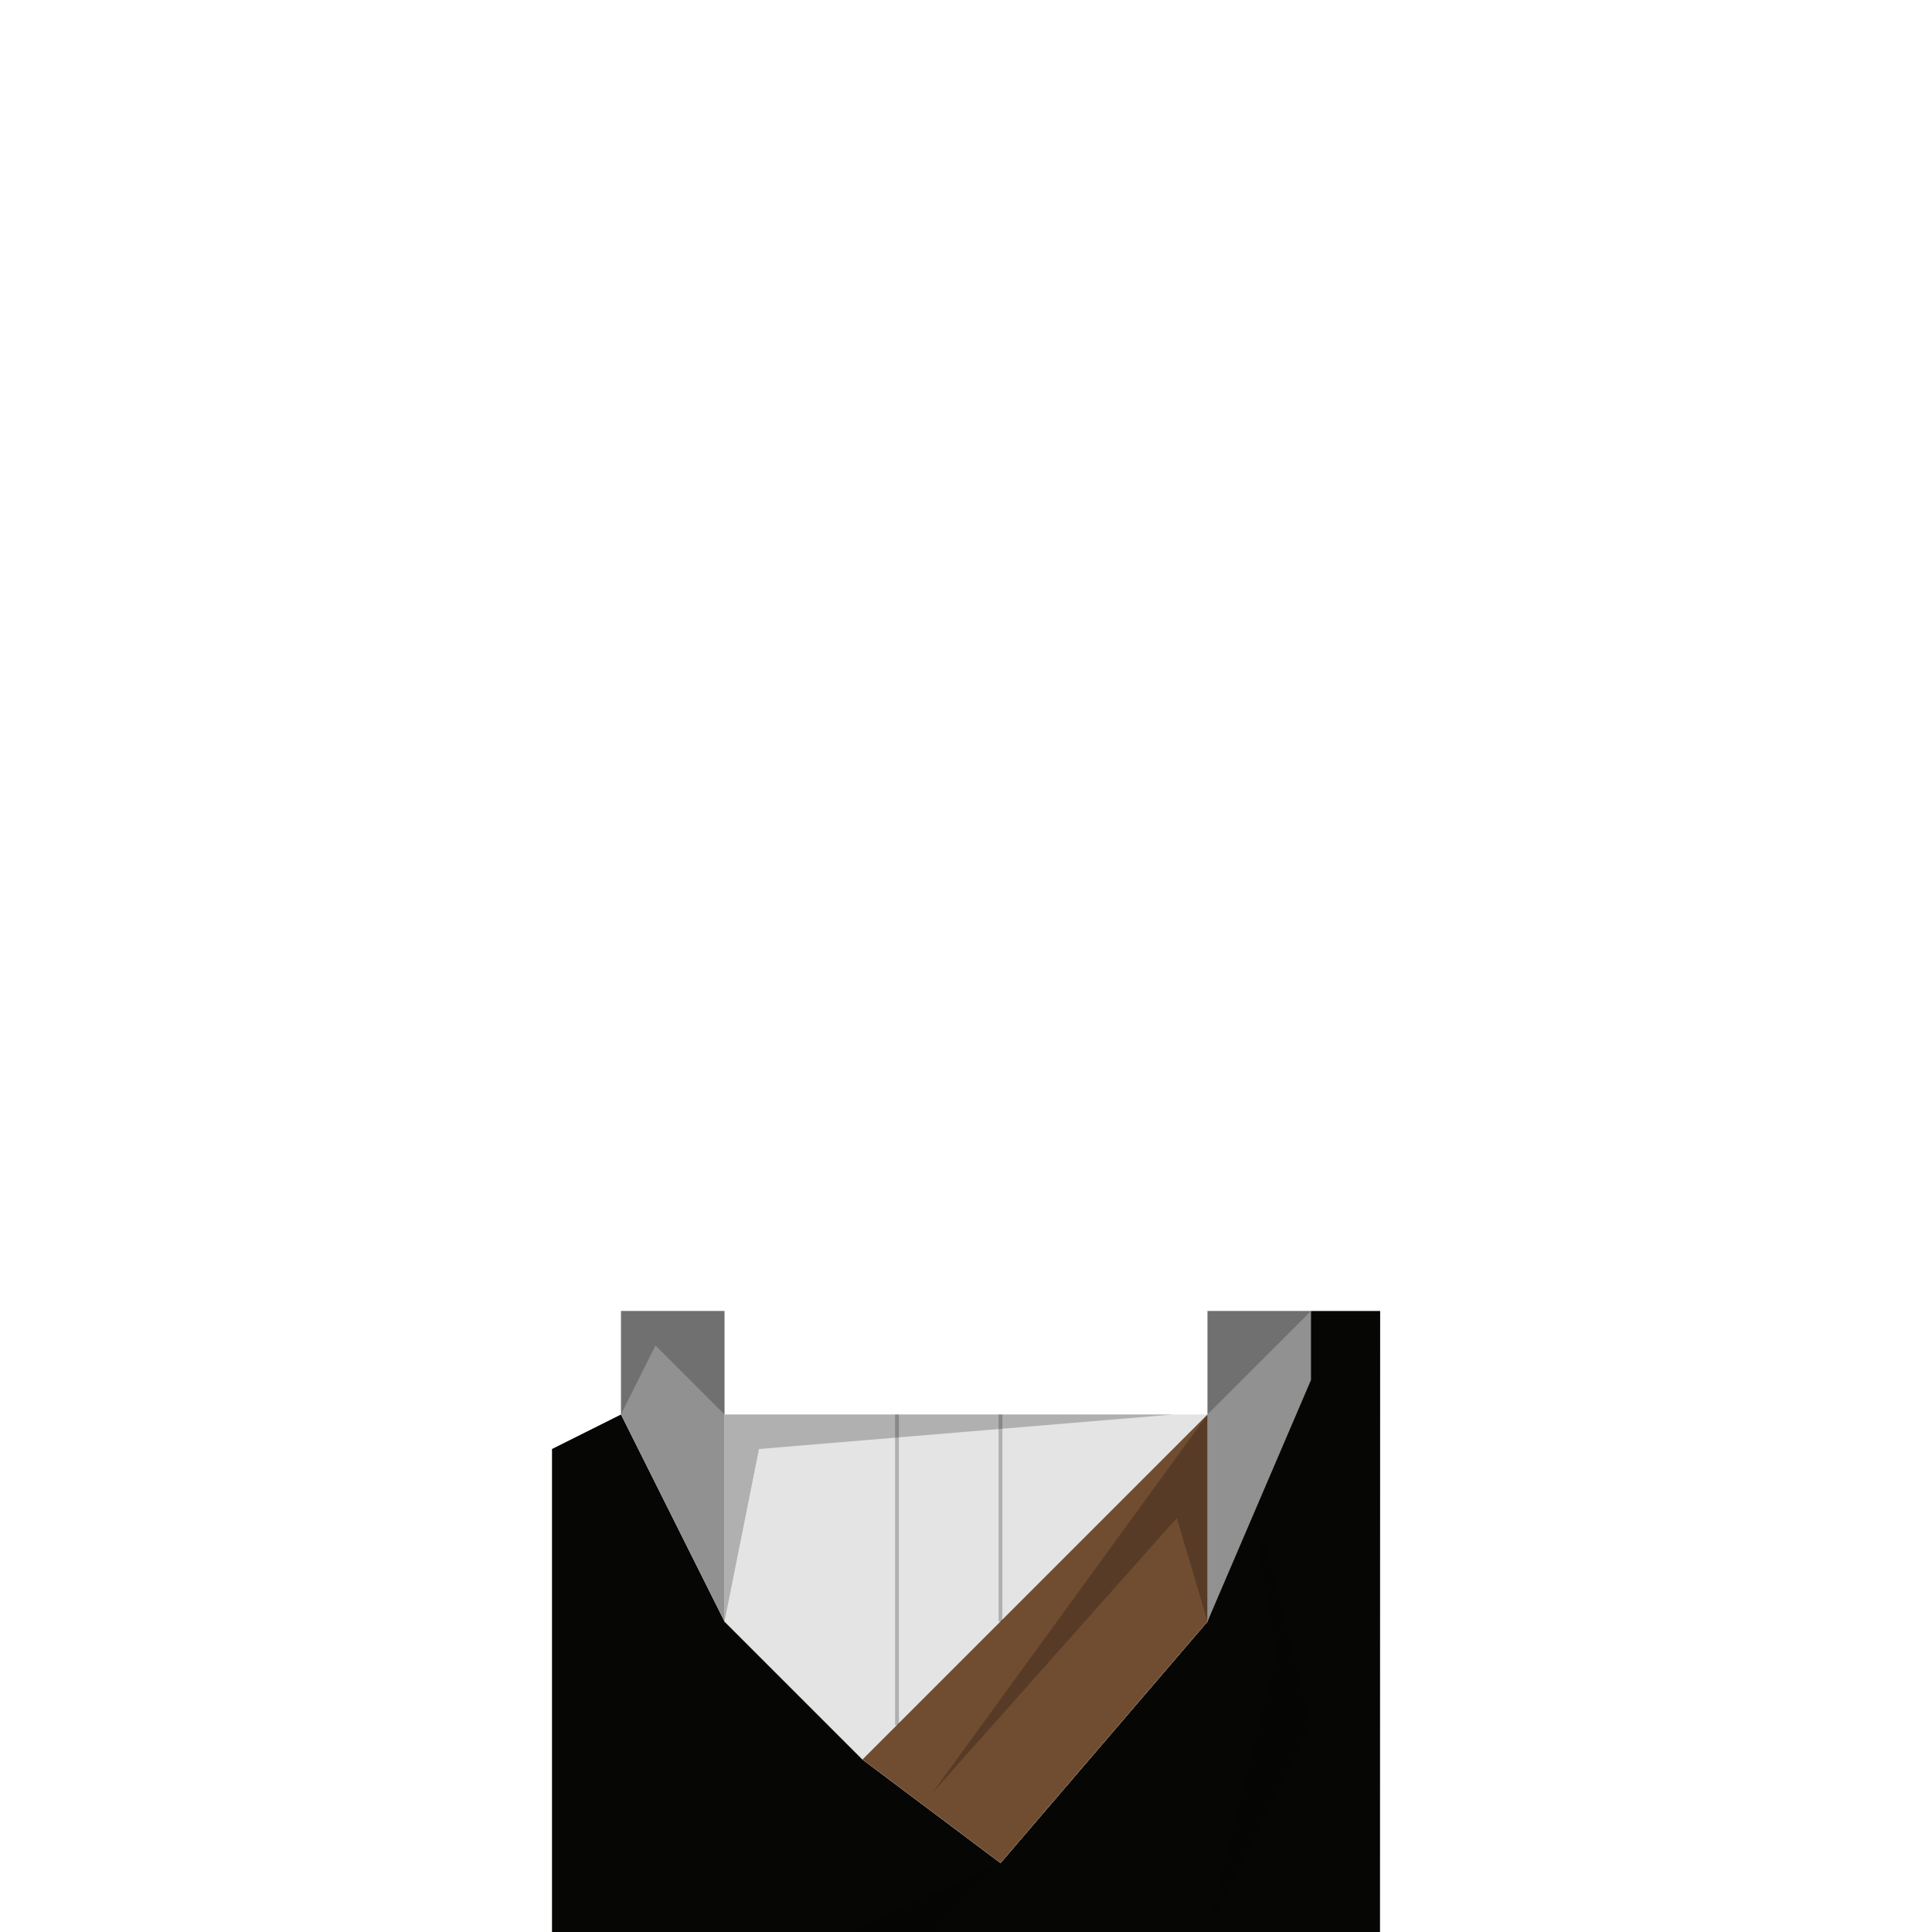
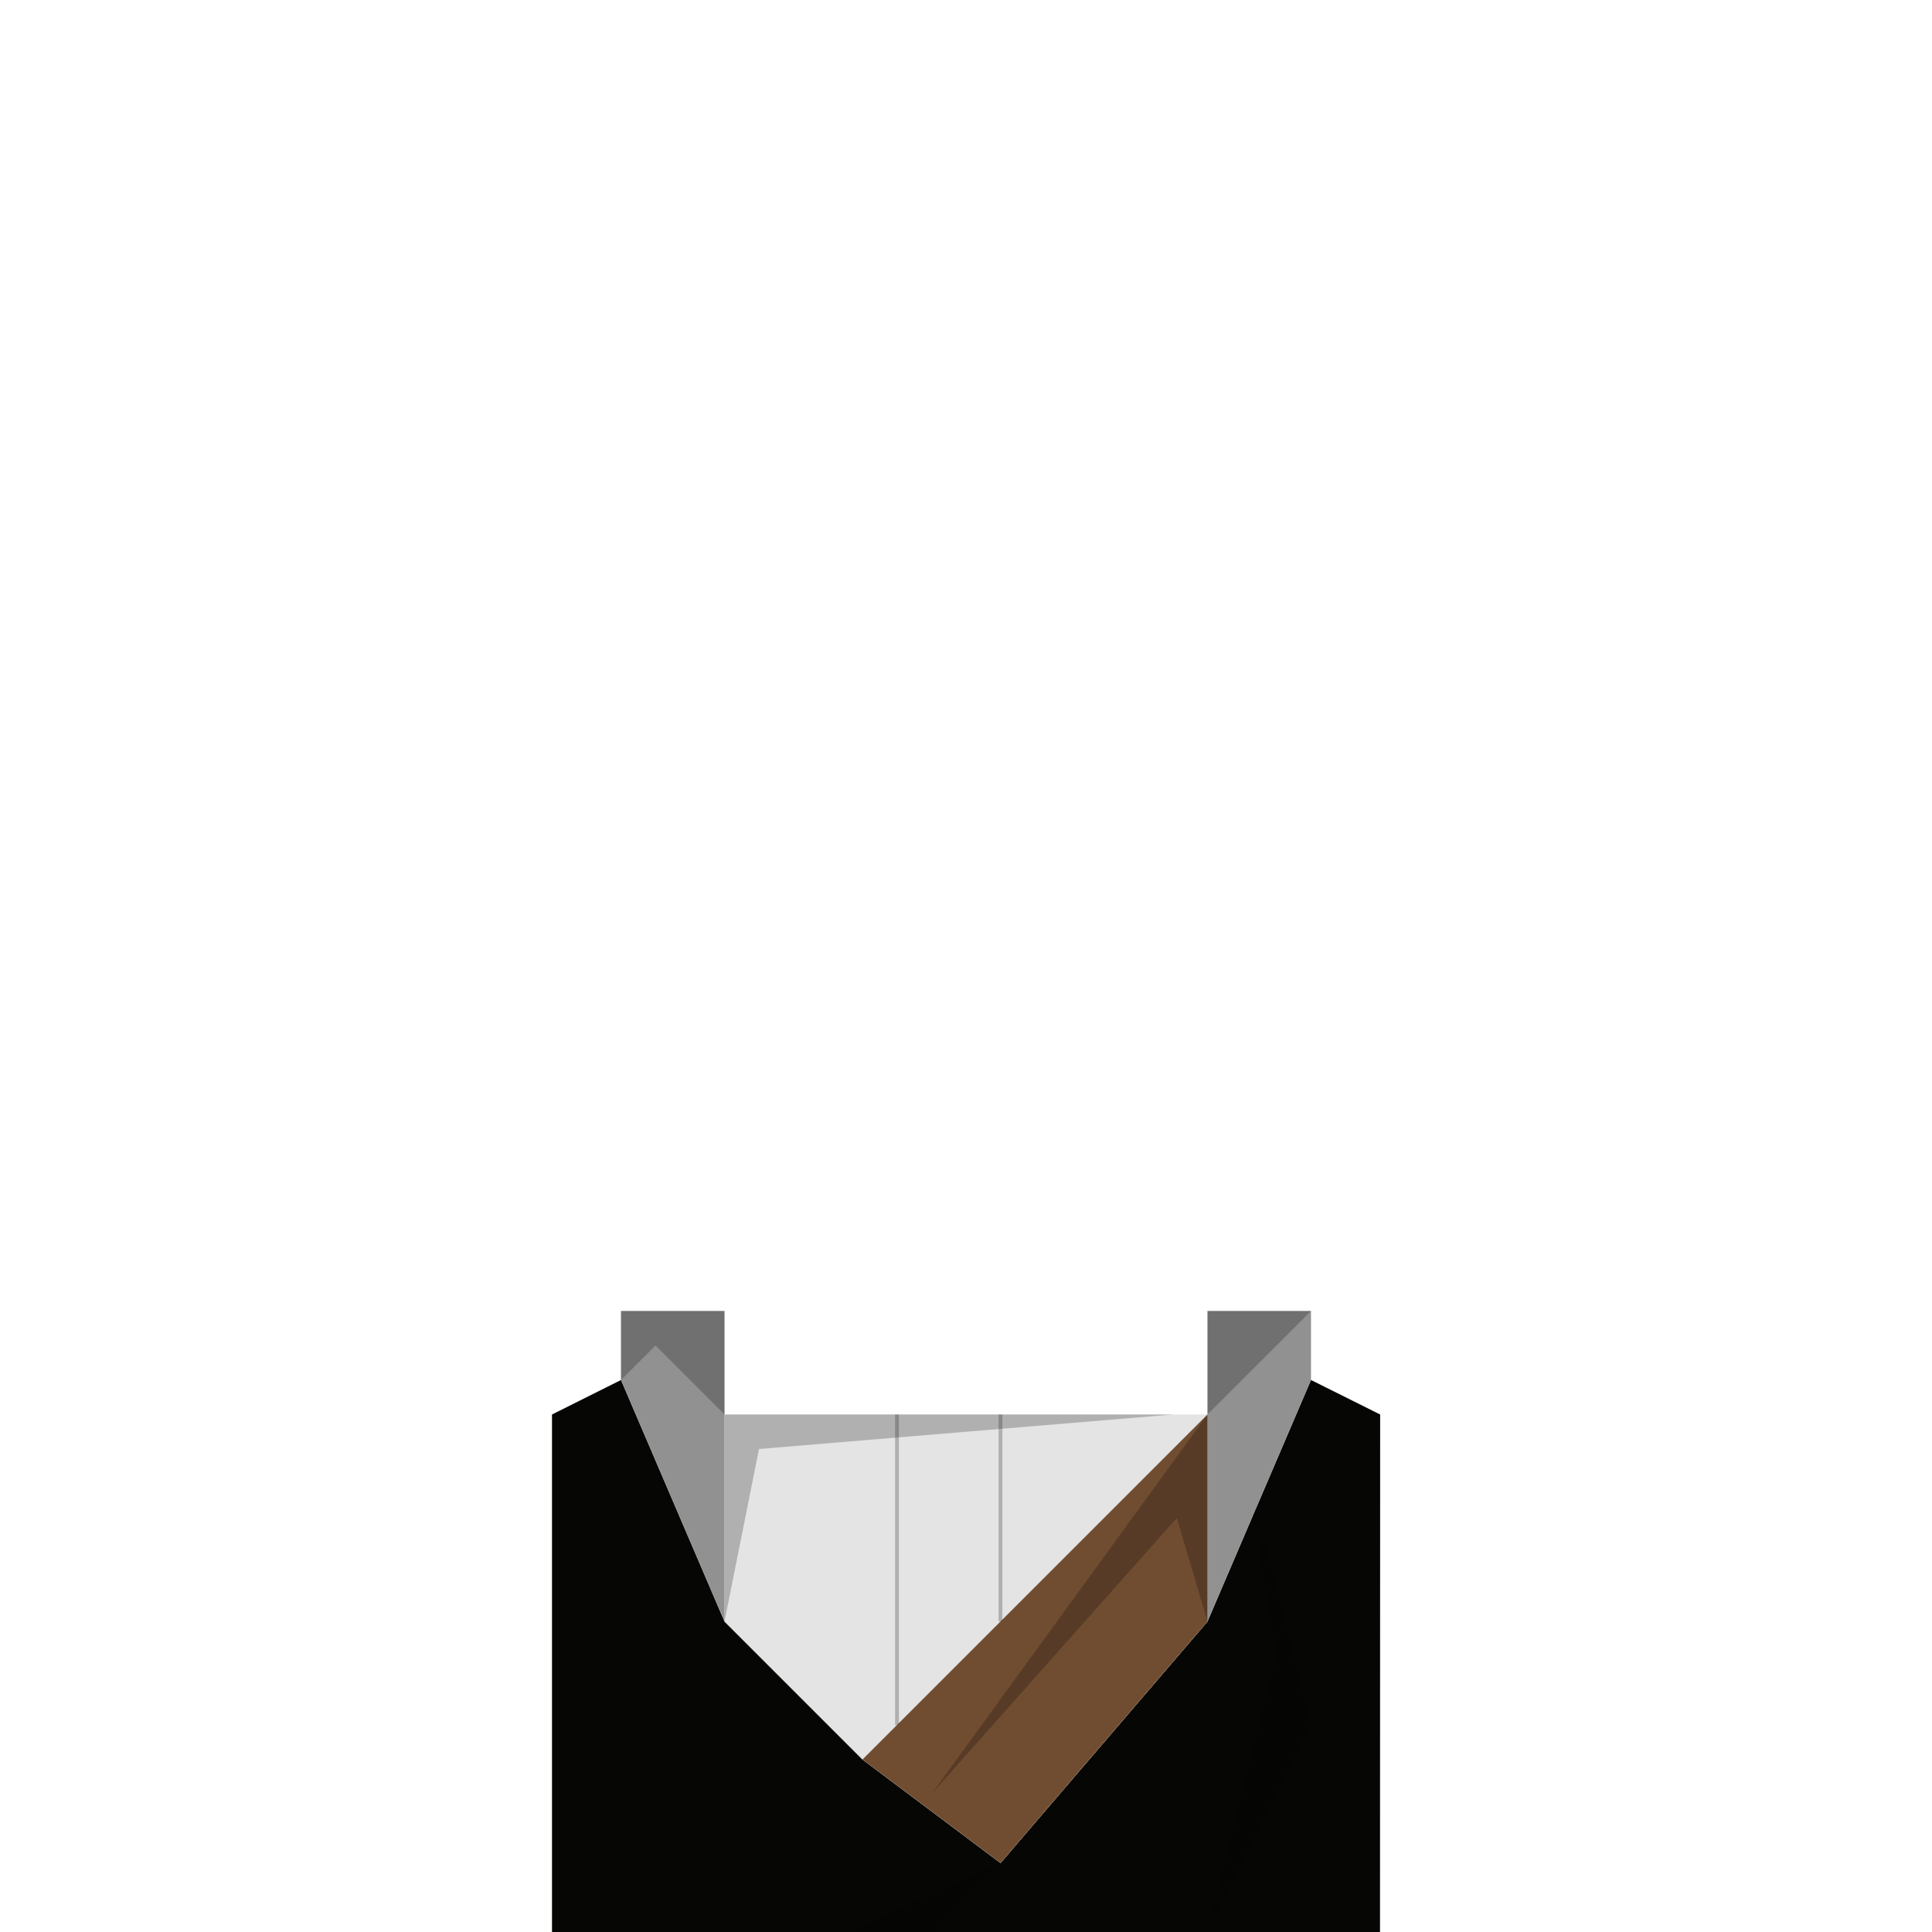
<svg xmlns="http://www.w3.org/2000/svg" id="Outfit" viewBox="0 0 504 504">
  <defs>
    <style>
      .cls-1, .cls-2 {
        fill: none;
      }

      .cls-3 {
        fill: #060604;
      }

      .cls-4 {
        fill: #e4e4e4;
      }

      .cls-5 {
        fill: #919191;
      }

      .cls-2 {
        stroke: #000;
        stroke-miterlimit: 10;
      }

      .cls-2, .cls-6 {
        opacity: .23;
      }

      .cls-7 {
        fill: #704d31;
      }
    </style>
  </defs>
  <g id="Khomeini">
-     <polygon class="cls-3" points="342 342 315 423 261 486 225 459 189 423 162 369 144 378 144 504 360 504 360.04 342 342 342" />
+     <polygon class="cls-3" points="342 360 315 423 261 486 225 459 189 423 162 360 144 369 144 504 360 504 360.04 369 342 360" />
    <polygon class="cls-6" points="315 503.82 333 432 324 378 342 450 315 503.82" />
    <polygon class="cls-6" points="221.19 504 261 486 244.32 504 221.19 504" />
    <polygon class="cls-4" points="315 369 189 369 189 378 189 423 225 459 261 486 315 423 315 378 315 369" />
    <polygon class="cls-6" points="189 360 189 378 189 423 198 378 306 369 189 369 189 360" />
-     <polygon class="cls-5" points="189 342 162 342 162 369 189 423 189 342" />
+     <polygon class="cls-5" points="189 342 162 342 162 360 189 423 189 342" />
    <polygon class="cls-5" points="315 423 315 342 342 342 342 360 315 423" />
    <polygon class="cls-7" points="315 369 225 459 261 486 315 423 315 369" />
    <line class="cls-2" x1="261" y1="369" x2="261" y2="423" />
    <line class="cls-2" x1="234" y1="369" x2="234" y2="450" />
    <polygon class="cls-1" points="315 423 315 342 342 342 342 360 315 423" />
    <polygon class="cls-6" points="315 423 307 396 243 468 315 369 315 369 315 423" />
    <polygon class="cls-6" points="315 369 315 342 342 342 315 369" />
-     <polygon class="cls-6" points="162 369 162 342 189 342 189 369 171 351 162 369" />
+     <polygon class="cls-6" points="162 360 162 342 189 342 189 369 171 351 162 360" />
  </g>
</svg>
